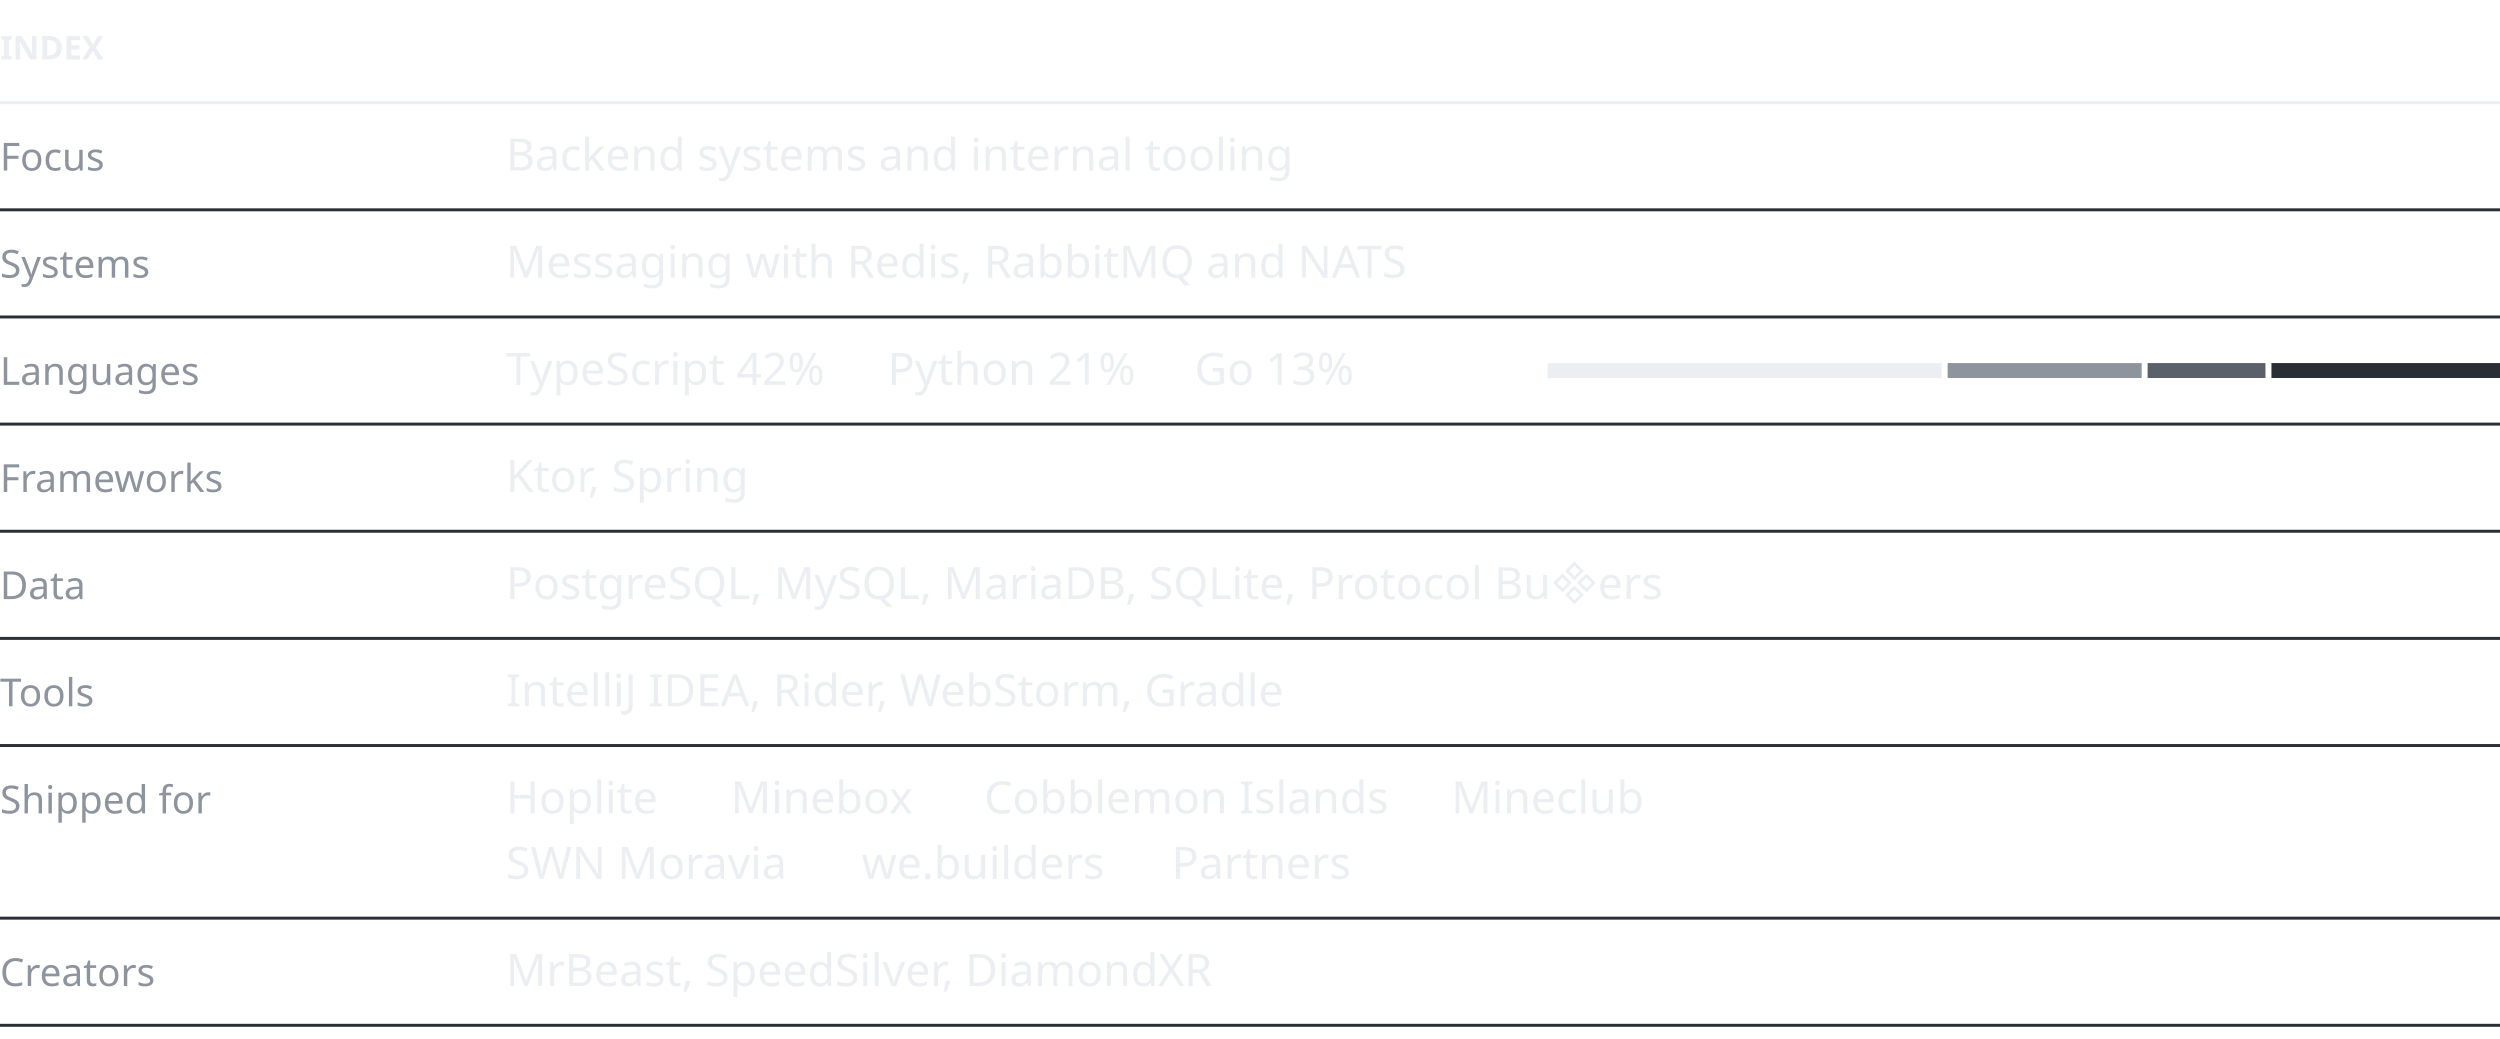
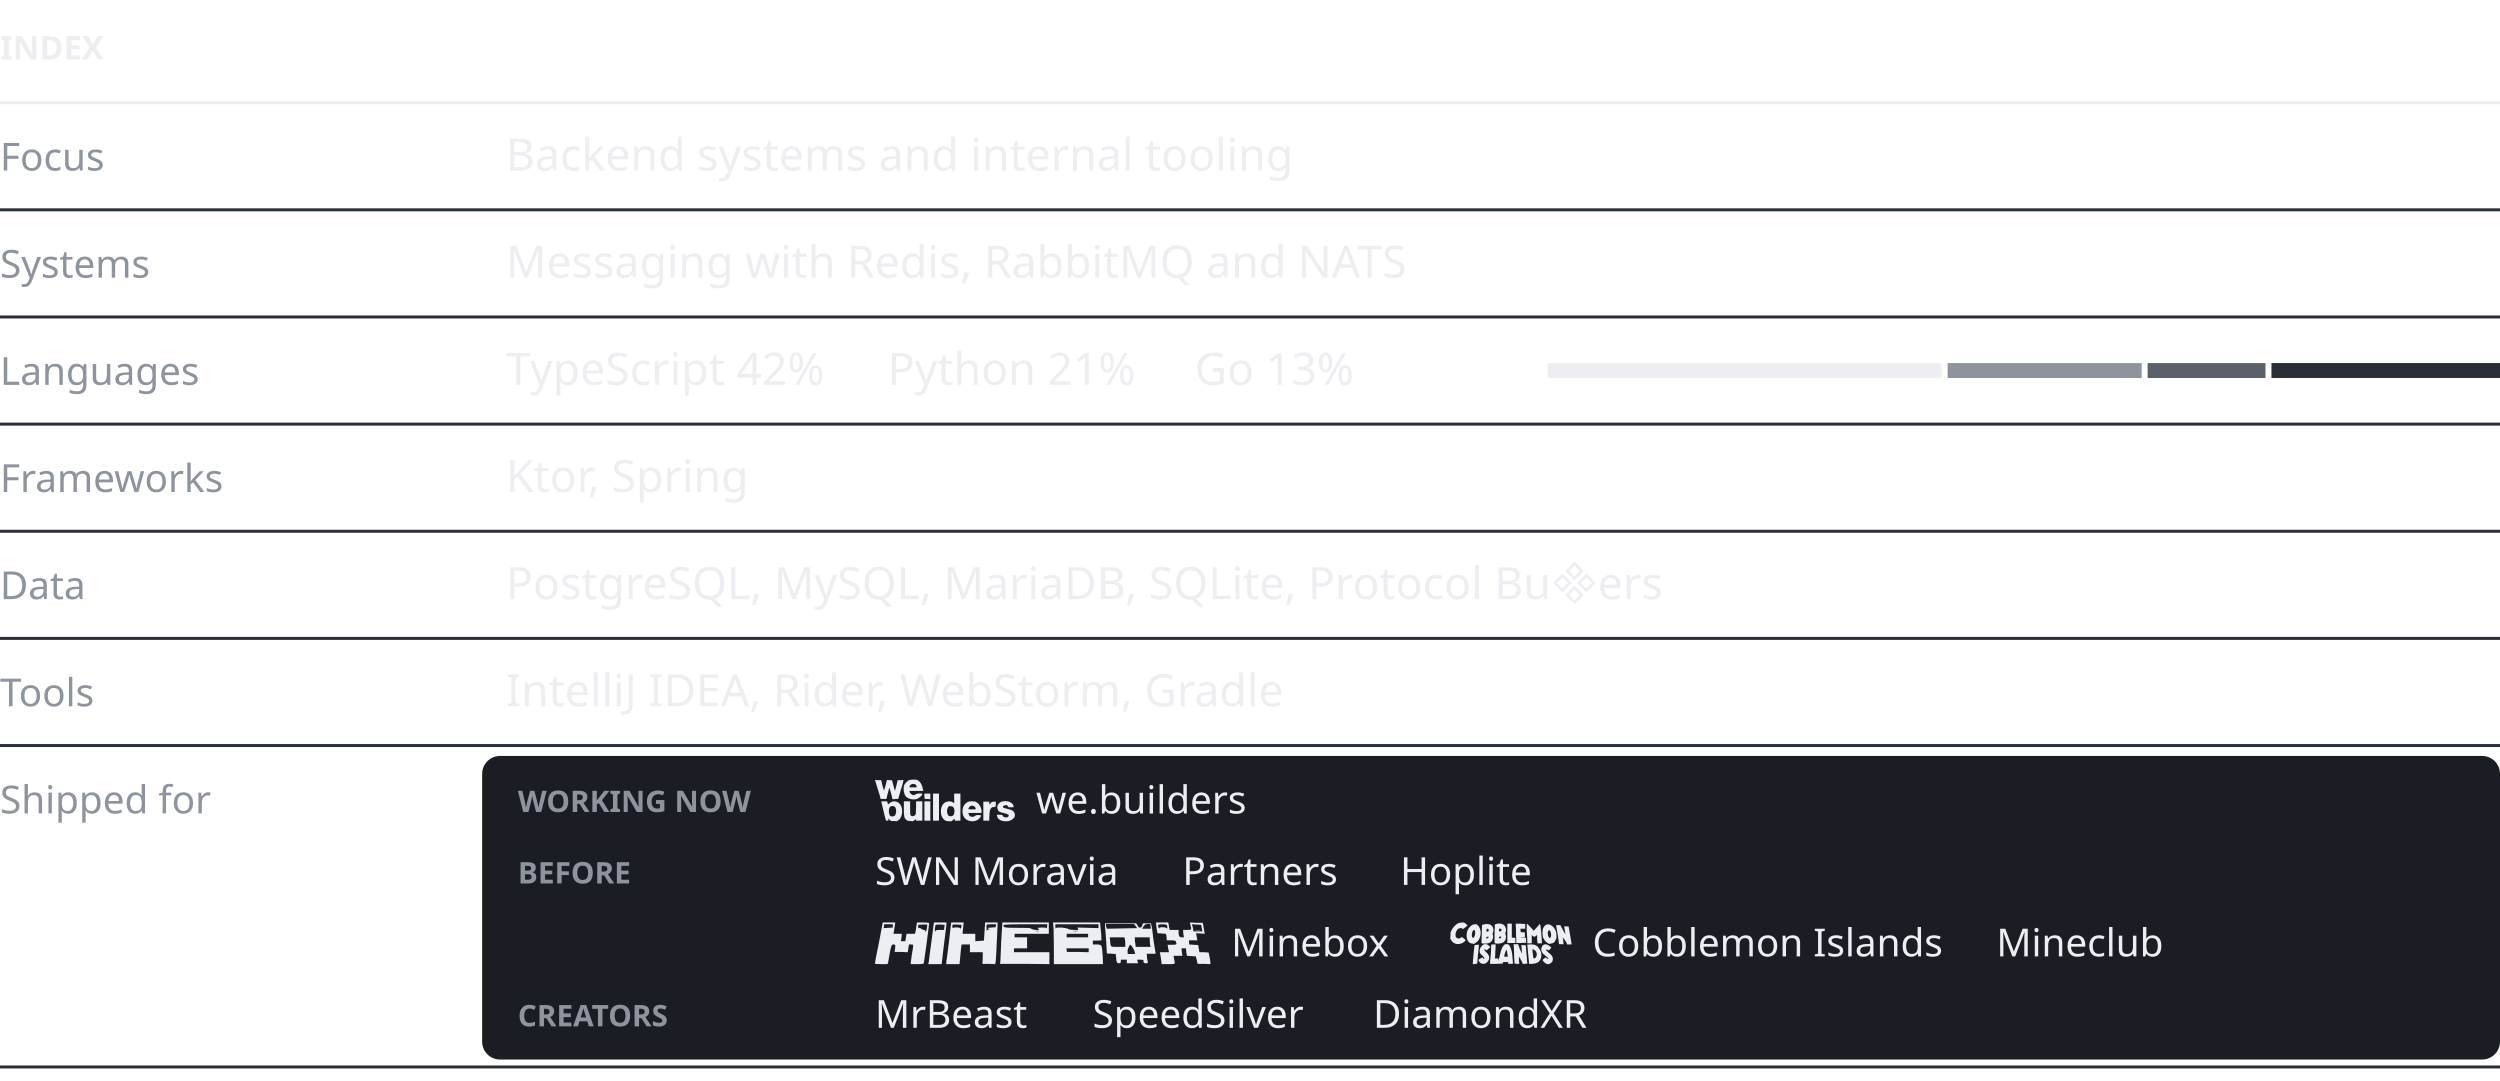
- <svg xmlns="http://www.w3.org/2000/svg" width="840" height="349" viewBox="0 0 840 349" role="img">
+ <svg xmlns="http://www.w3.org/2000/svg" width="840" height="363" viewBox="0 0 840 363" role="img">
  <defs>
-     <style>@font-face{font-family:"Archivo SemiExpanded";src:url(data:font/woff;sha256=8422371d885361c93de6d4548773e1f3eb2f836ae51da4a8bab15512bfc9a00c);font-weight:600;font-style:normal}@font-face{font-family:"Archivo";src:url(data:font/woff;sha256=7b8fa8accc6d0978d65a120b494679c95e8658fbf96c93112fef5b976ad5c474);font-weight:400;font-style:normal}</style>
+     <style>@font-face{font-family:"Archivo SemiExpanded";src:url(data:font/woff;sha256=b92b98284a7a6e57eb930592985c7962193e4944cddd9f1d6c0552f528aba248);font-weight:600;font-style:normal}@font-face{font-family:"Archivo";src:url(data:font/woff;sha256=7b8fa8accc6d0978d65a120b494679c95e8658fbf96c93112fef5b976ad5c474);font-weight:400;font-style:normal}</style>
    <clipPath id="id0">
-       <rect width="670" height="18" />
+       <rect width="538" height="18" />
    </clipPath>
    <clipPath id="id1">
      <rect width="132.4" height="5" />
    </clipPath>
    <clipPath id="id2">
      <rect width="65.2" height="5" />
    </clipPath>
    <clipPath id="id3">
      <rect width="39.6" height="5" />
    </clipPath>
    <clipPath id="id4">
      <rect width="76.8" height="5" />
    </clipPath>
  </defs>
  <g>
    <g>
      <text xml:space="preserve" text-rendering="geometricPrecision" font-family="'Archivo SemiExpanded'" font-weight="600" font-size="11" fill="#eceef2">
        <tspan x="0 5.214 16.313 27.214 37.433" y="20">INDEX</tspan>
      </text>
      <rect x="0" y="34" width="840" height="1" fill="#eceef2" />
      <g>
        <g transform="translate(0 35)">
          <text xml:space="preserve" text-rendering="geometricPrecision" font-family="'Archivo'" font-weight="400" font-size="13" fill="#8e949d">
            <tspan x="0 7.631 15.041 21.788 29.094" y="22.302">Focus</tspan>
          </text>
          <text xml:space="preserve" text-rendering="geometricPrecision" font-family="'Archivo'" font-weight="400" font-size="15" fill="#eceef2">
            <tspan x="170 180.47 188.645 196.43 203.645 211.865 220.31 228.815 231.95 239.6 247.16 254.81 259.265 267.485 280.385 288.035 291.17 299.345 307.79 316.295 319.43 322.805 331.25 335.705 343.925 348.905 357.35 365.525 368.9 372.035 376.49 385.04 393.59 396.965 400.34 408.785" y="22.302">Backend systems and internal tooling</tspan>
          </text>
          <rect x="0" y="35" width="840" height="1" fill="#2a2f37" />
        </g>
      </g>
      <g>
        <g transform="translate(0 71)">
          <text xml:space="preserve" text-rendering="geometricPrecision" font-family="'Archivo'" font-weight="400" font-size="13" fill="#8e949d">
            <tspan x="0 8.749 15.301 21.931 25.792 32.916 44.096" y="22.302">Systems</tspan>
          </text>
          <text xml:space="preserve" text-rendering="geometricPrecision" font-family="'Archivo'" font-weight="400" font-size="15" fill="#eceef2">
            <tspan x="170 182.705 190.925 198.575 206.225 214.4 222.74 226.115 234.56 242.9 246.035 256.88 260.255 264.71 273.155 276.29 287.045 295.265 303.77 307.145 314.795 318.95 322.085 332.84 341.015 349.52 358.025 361.4 365.855 378.56 390.38 393.515 401.69 410.135 418.64 421.775 432.815 441.74 450.83" y="22.302">Messaging with Redis, RabbitMQ and NATS</tspan>
          </text>
          <rect x="0" y="35" width="840" height="1" fill="#2a2f37" />
        </g>
      </g>
      <g>
        <g transform="translate(0 143)">
          <text xml:space="preserve" text-rendering="geometricPrecision" font-family="'Archivo'" font-weight="400" font-size="13" fill="#8e949d">
            <tspan x="0 7.956 12.142 19.227 30.407 37.531 46.865 54.275 58.591 65" y="22.302">Frameworks</tspan>
          </text>
          <text xml:space="preserve" text-rendering="geometricPrecision" font-family="'Archivo'" font-weight="400" font-size="15" fill="#eceef2">
            <tspan x="170 179.93 184.385 192.935 196.34 200.495 203.63 213.725 222.23 227.21 230.585 239.03" y="22.302">Ktor, Spring</tspan>
          </text>
          <rect x="0" y="35" width="840" height="1" fill="#2a2f37" />
        </g>
      </g>
      <g>
        <g transform="translate(0 179)">
          <text xml:space="preserve" text-rendering="geometricPrecision" font-family="'Archivo'" font-weight="400" font-size="13" fill="#8e949d">
            <tspan x="0 9.542 16.627 20.488" y="22.302">Data</tspan>
          </text>
          <text xml:space="preserve" text-rendering="geometricPrecision" font-family="'Archivo'" font-weight="400" font-size="15" aria-label="PostgreSQL, MySQL, MariaDB, SQLite, Protocol Buffers" fill="#eceef2">
            <tspan x="170 179.825 188.375 196.025 200.48 208.82 213.65 221.87 231.965 243.785 251.825 255.98 259.115 271.82 279.38 289.475 301.295 309.335 313.49 316.625 329.33 337.505 342.485 345.86 354.035 365.045 375.515 379.67 382.805 392.9 404.72 412.76 416.135 420.59 428.81 432.965 436.1 446.075 450.905 459.455 463.91 472.46 480.245 488.795 492.17 495.305 505.775 514.205 522.23 530.45 535.43" y="22.302">PostgreSQL, MySQL, MariaDB, SQLite, Protocol Buers</tspan>
          </text>
          <rect x="0" y="35" width="840" height="1" fill="#2a2f37" />
        </g>
      </g>
      <g>
        <g transform="translate(0 215)">
          <text xml:space="preserve" text-rendering="geometricPrecision" font-family="'Archivo'" font-weight="400" font-size="13" fill="#8e949d">
            <tspan x="0 6.838 14.248 21.658 24.583" y="22.302">Tools</tspan>
          </text>
          <text xml:space="preserve" text-rendering="geometricPrecision" font-family="'Archivo'" font-weight="400" font-size="15" fill="#eceef2">
            <tspan x="170 174.005 182.45 186.905 195.125 198.5 201.875 205.25 213.635 216.77 220.775 231.785 241.94 252.17 256.325 259.46 270.365 273.74 282.245 290.465 293.87 298.025 301.16 314.345 322.565 331.07 341.165 345.62 354.17 359.15 372.05 376.205 379.34 391.28 396.11 404.285 412.79 416.165" y="22.302">IntelliJ IDEA, Rider, WebStorm, Gradle</tspan>
          </text>
          <rect x="0" y="35" width="840" height="1" fill="#2a2f37" />
        </g>
      </g>
      <g>
        <g transform="translate(0 251)">
          <text xml:space="preserve" text-rendering="geometricPrecision" font-family="'Archivo'" font-weight="400" font-size="13" fill="#8e949d">
            <tspan x="0 8.749 16.068 18.993 26.364 33.735 40.859 48.23 50.947 54.522 61.932" y="22.302">Shipped for</tspan>
          </text>
          <g>
-             <g transform="translate(170 8.292)" clip-path="url(#id0)">
-               <g>
-                 <text xml:space="preserve" text-rendering="geometricPrecision" font-family="'Archivo'" font-weight="400" font-size="15" fill="#eceef2">
-                   <tspan x="0 11.04 19.59 28.095 31.47 34.845 39.3" y="14.01">Hoplite</tspan>
-                 </text>
-               </g>
-               <g transform="translate(75.52 0)">
-                 <text xml:space="preserve" text-rendering="geometricPrecision" font-family="'Archivo'" font-weight="400" font-size="15" fill="#eceef2">
-                   <tspan x="0 12.705 16.08 24.525 32.745 41.25 49.5" y="14.01">Minebox</tspan>
-                 </text>
-               </g>
-               <g transform="translate(160.715 0)">
-                 <text xml:space="preserve" text-rendering="geometricPrecision" font-family="'Archivo'" font-weight="400" font-size="15" fill="#eceef2">
-                   <tspan x="0 10.92 19.47 27.975 36.48 39.855 48.075 60.975 69.525 77.97 81.105 85.11 92.76 96.135 104.31 112.755 121.26" y="14.01">Cobblemon Islands</tspan>
-                 </text>
-               </g>
-               <g transform="translate(317.625 0)">
-                 <text xml:space="preserve" text-rendering="geometricPrecision" font-family="'Archivo'" font-weight="400" font-size="15" fill="#eceef2">
-                   <tspan x="0 12.705 16.08 24.525 32.745 40.53 43.905 52.335" y="14.01">Mineclub</tspan>
-                 </text>
-               </g>
-             </g>
-             <g transform="translate(170 30.292)" clip-path="url(#id0)">
-               <g>
-                 <text xml:space="preserve" text-rendering="geometricPrecision" font-family="'Archivo'" font-weight="400" font-size="15" fill="#eceef2">
-                   <tspan x="0 10.095 23.955 34.995 38.13 50.835 59.385 64.215 72.39 79.95 83.325" y="14.01">SWN Moravia</tspan>
-                 </text>
-               </g>
-               <g transform="translate(119.5 0)">
-                 <text xml:space="preserve" text-rendering="geometricPrecision" font-family="'Archivo'" font-weight="400" font-size="15" fill="#eceef2">
-                   <tspan x="0 10.77 18.99 23.145 31.65 40.08 43.455 46.83 55.335 63.555 68.535" y="14.01">we.builders</tspan>
-                 </text>
-               </g>
-               <g transform="translate(223.685 0)">
-                 <text xml:space="preserve" text-rendering="geometricPrecision" font-family="'Archivo'" font-weight="400" font-size="15" fill="#eceef2">
-                   <tspan x="0 9.825 18 22.98 27.435 35.88 44.1 49.08" y="14.01">Partners</tspan>
-                 </text>
-               </g>
-             </g>
-           </g>
-           <rect x="0" y="57" width="840" height="1" fill="#2a2f37" />
-         </g>
-       </g>
-       <g>
-         <g transform="translate(0 309)">
-           <text xml:space="preserve" text-rendering="geometricPrecision" font-family="'Archivo'" font-weight="400" font-size="13" fill="#8e949d">
-             <tspan x="0 9.464 13.65 20.774 27.859 31.72 39.13 43.446" y="22.302">Creators</tspan>
-           </text>
-           <text xml:space="preserve" text-rendering="geometricPrecision" font-family="'Archivo'" font-weight="400" font-size="15" fill="#eceef2">
-             <tspan x="170 182.705 187.685 198.155 206.375 214.55 222.2 226.655 230.81 233.945 244.04 252.545 260.765 268.985 277.49 287.585 290.96 294.335 301.82 310.04 313.445 317.6 320.735 331.745 335.12 343.295 356.195 364.745 373.19 381.695 391.895" y="22.302">MrBeast, SpeedSilver, DiamondXR</tspan>
-           </text>
-           <rect x="0" y="35" width="840" height="1" fill="#2a2f37" />
+             <rect x="162" y="3" width="678" height="102" rx="6" fill="#1a1e24" />
+             <g transform="translate(0 9)">
+               <text xml:space="preserve" text-rendering="geometricPrecision" font-family="'Archivo SemiExpanded'" font-weight="600" font-size="10" fill="#8e949d">
+                 <tspan x="174 185.86 196.26 205.85 215.26 219.8 229.69 240.13 244.13 254.02 264.15" y="12.84">WORKING NOW</tspan>
+               </text>
+               <g transform="translate(294 0)" clip-path="url(#id0)">
+                 <g transform="translate(0 1.2)">
+                   <path d="M11.4 0.2C11.9 0 13.5 -0.1 14.1 0.1C15.1 0.5 15.8 1.6 16.1 3.2L16.2 3.8L13.9 3.8L11.6 3.8L11.6 4.1C11.6 4.2 11.8 4.6 12.1 4.8C12.6 5.3 13.2 5.4 13.7 4.9C14.2 4.6 15.9 4.5 15.9 4.9C15.9 5.3 14.8 6.2 14.1 6.5C12.8 6.9 11.2 6.5 10.4 5.7C9.7 4.9 9.4 3 9.8 1.9C10.1 1.2 10.8 0.5 11.4 0.2ZM0.5 1.8L0 0.1L1 0.2L2.1 0.2L2.5 2C2.8 3 3 3.8 3.1 3.6C3.1 3.5 3.3 2.7 3.6 1.8L4 0.1L4.8 0.2L5.7 0.2L6.2 2C6.4 2.9 6.7 3.7 6.7 3.8C6.7 3.8 6.9 3 7.2 2L7.6 0.2L8.6 0.2L9.6 0.1L9.5 0.5C9.5 0.8 9.1 2.2 8.6 3.7L7.8 6.5L6.8 6.5L5.9 6.6L5.4 4.6C5.1 3.5 4.8 2.7 4.8 2.7C4.8 2.7 4.6 3.2 4.5 3.9C4.3 4.5 4.1 5.4 4 5.8L3.8 6.5L2.8 6.5L1.9 6.5L1.5 5C1.2 4.1 0.8 2.7 0.5 1.8ZM12.5 1.5C12 1.6 11.6 2 11.6 2.4L11.6 2.6L12.8 2.6L14 2.6L14 2.4C14 1.7 13.2 1.3 12.5 1.5ZM16.6 5.6L16.6 4.7L17.6 4.7L18.6 4.7L18.6 5.6L18.6 6.6L17.6 6.5L16.7 6.5L16.6 5.6ZM19.5 9.2L19.5 4.7L20.5 4.7L21.5 4.7L21.5 9.2L21.5 13.8L20.5 13.8L19.5 13.8L19.5 9.2ZM26.6 6.3L26.6 4.7L27.7 4.7L28.7 4.7L28.7 9.2L28.7 13.8L27.7 13.8L26.8 13.8L26.8 13.4L26.8 13.1L26.3 13.5L25.7 14L24.9 14C24.5 14 24 13.9 23.7 13.8C21.6 12.7 21.6 8.6 23.7 7.6C24.5 7.2 25.4 7.2 26.1 7.6L26.6 8L26.6 6.3ZM2.8 10.3L2.1 7.3L3.1 7.3L4.1 7.3L4.2 7.8C4.4 8.3 4.5 8.4 4.7 8.1C4.8 8 5.1 7.7 5.4 7.6C5.8 7.3 6.1 7.3 6.7 7.3C8.3 7.5 9.3 9 9.1 11.1C9 12.2 8.6 13.2 7.8 13.7L7.3 14L6.4 13.9L5.4 13.9L4.9 13.5L4.5 13L4.5 13.4L4.5 13.8L4.1 13.8C3.6 13.8 3.7 14.1 2.8 10.3ZM9.7 9.8L9.7 7.3L10.8 7.3L11.8 7.3L11.8 9.5C11.8 11.2 11.8 11.8 12 12C12.2 12.4 13 12.4 13.4 12L13.7 11.6L13.8 9.5L13.8 7.3L14.8 7.3L15.9 7.3L15.9 10.6L15.9 13.8L14.8 13.8L13.8 13.8L13.8 13.5L13.8 13.3L13.3 13.6L12.7 14L11.8 13.9C11.1 13.9 10.8 13.8 10.5 13.5C9.8 12.9 9.7 12.4 9.7 9.8ZM16.6 10.6L16.6 7.3L17.6 7.3L18.6 7.3L18.6 10.6L18.6 13.8L17.6 13.8L16.6 13.8L16.6 10.6ZM31.2 7.5C31.7 7.3 32 7.3 32.8 7.3L33.8 7.4L34.4 7.8C35.1 8.3 35.7 9.4 35.8 10.4L35.8 11.2L33.6 11.2L31.3 11.2L31.5 11.6C31.5 11.9 31.8 12.2 31.9 12.3C32.4 12.6 33.2 12.6 33.6 12.2C33.8 12 34 11.9 34.7 11.9C35.8 11.9 35.8 12 35.3 12.8C34.8 13.5 33.8 14 32.8 14C30.7 14 29.4 12.7 29.4 10.7C29.4 9.2 30 8.1 31.2 7.5ZM42.6 7.4C44.3 6.9 46.3 7.6 46.5 8.8L46.6 9.3L45.8 9.3L44.9 9.3L44.6 8.9L44.4 8.6L43.8 8.6C43.1 8.7 42.8 9 43.1 9.4C43.2 9.5 43.8 9.7 44.4 9.8C46.2 10.2 46.8 10.6 47 11.7C47.1 12.5 46.6 13.2 45.7 13.6C45.2 13.9 44.8 14 44 14C42.3 14 41.2 13.3 41 12.2L40.9 11.8L41.8 11.8C42.4 11.8 42.8 11.9 42.8 11.9C42.8 12 42.9 12.2 43.1 12.4C43.5 12.8 44.6 12.8 44.8 12.4C45.2 11.8 44.8 11.6 43.1 11.2C42.6 11.1 42.1 10.9 41.8 10.8C41.3 10.4 41 9.7 41.1 8.9C41.2 8.3 41.9 7.6 42.6 7.4ZM36.4 10.6L36.4 7.4L37.4 7.4L38.4 7.4L38.4 7.9L38.4 8.4L38.7 8.1C39 7.6 39.5 7.4 40.1 7.4L40.6 7.4L40.6 8.3L40.5 9.1L39.9 9.2C38.8 9.3 38.5 10 38.4 12.5L38.4 13.8L37.4 13.8L36.4 13.8L36.4 10.6ZM32 8.9C31.7 9.1 31.3 9.8 31.4 9.9C31.4 10 32 10 32.6 10L33.8 10L33.8 9.7C33.8 9 32.7 8.5 32 8.9ZM5.3 9C4.4 9.3 4.5 12 5.3 12.3C5.6 12.4 6.2 12.4 6.5 12.2C7.3 11.8 7.3 9.4 6.5 9C6.2 8.9 5.6 8.8 5.3 9ZM24.6 9.2C24.2 9.7 24.1 10.6 24.3 11.3C24.5 12.1 24.9 12.4 25.5 12.3C26.3 12.3 26.7 11.7 26.7 10.6C26.7 9.5 26.3 9 25.5 8.9L24.9 8.9L24.6 9.2Z" fill="#eceef2" transform="translate(0 0.75)" />
+                   <text xml:space="preserve" text-rendering="geometricPrecision" font-family="'Archivo'" font-weight="400" font-size="13" fill="#eceef2">
+                     <tspan x="54.1 63.434 70.558 74.159 81.53 88.836 91.761 94.686 102.057 109.181 113.497" y="12.142">we.builders</tspan>
+                   </text>
+                 </g>
+               </g>
+             </g>
+             <g transform="translate(0 33)">
+               <text xml:space="preserve" text-rendering="geometricPrecision" font-family="'Archivo SemiExpanded'" font-weight="600" font-size="10" fill="#8e949d">
+                 <tspan x="174 183.41 192.5 200.89 211.29 220.88" y="12.84">BEFORE</tspan>
+               </text>
+               <g transform="translate(294 0)" clip-path="url(#id0)">
+                 <g transform="translate(0 1.2)">
+                   <text xml:space="preserve" text-rendering="geometricPrecision" font-family="'Archivo'" font-weight="400" font-size="13" fill="#eceef2">
+                     <tspan x="0 8.749 20.761 30.329 33.046 44.057 51.467 55.653 62.738 69.29 72.215" y="12.142">SWN Moravia</tspan>
+                   </text>
+                 </g>
+                 <g transform="translate(103.3 1.2)">
+                   <text xml:space="preserve" text-rendering="geometricPrecision" font-family="'Archivo'" font-weight="400" font-size="13" fill="#eceef2">
+                     <tspan x="0 8.515 15.6 19.916 23.777 31.096 38.22 42.536" y="12.142">Partners</tspan>
+                   </text>
+                 </g>
+                 <g transform="translate(176.466 1.2)">
+                   <text xml:space="preserve" text-rendering="geometricPrecision" font-family="'Archivo'" font-weight="400" font-size="13" fill="#eceef2">
+                     <tspan x="0 9.568 16.978 24.349 27.274 30.199 34.06" y="12.142">Hoplite</tspan>
+                   </text>
+                 </g>
+               </g>
+             </g>
+             <g transform="translate(0 57)">
+               <text xml:space="preserve" text-rendering="geometricPrecision" font-family="'Archivo SemiExpanded'" font-weight="600" font-size="10" fill="#8e949d" />
+               <g transform="translate(294 0)" clip-path="url(#id0)">
+                 <g transform="translate(0 1.2)">
+                   <path d="M1.3 6.9L2.6 0L4.7 0L6.8 0L6.7 0.8C6.6 1.3 6.5 2.1 6.4 2.7L6.2 3.8L7.6 3.8L9 3.8L8.9 5L8.7 6.3L9.5 6.3L10.2 6.3L10.4 5L10.6 3.8L12 3.8L13.4 3.8L13.6 3.2C13.7 2.9 13.8 2 13.9 1.3L14.1 0L16.1 0C17.5 0 18.2 0.1 18.2 0.3C18.2 0.8 16.5 13.4 16.4 13.7C16.3 13.9 15.6 14 14.1 14L12 14L12 13.5C12 13.3 12.2 12 12.4 10.7C13 7.1 13 7.4 12.1 7.4L11.4 7.4L11.2 8.7L11 10L8.8 9.9L6.6 9.9L6.7 9.1C6.9 7.6 6.9 7.4 6.3 7.4C5.6 7.3 5.4 7.7 4.9 10.6C4.7 12 4.4 13.3 4.4 13.5L4.2 14L2.2 14C1 14 0.1 13.9 0 13.9C-0.1 13.8 0.5 10.7 1.3 6.9ZM19 6.1L19.8 0L21.9 0L24 0L24 0.5C24 0.7 23.8 2.6 23.5 4.8C23.2 6.9 22.9 9.8 22.7 11.3L22.4 14L20.2 14L17.9 14L18.1 13C18.1 12.5 18.6 9.4 19 6.1ZM24.9 6.1L25.6 0L27.7 0L29.8 0L29.6 1.9L29.4 3.8L31.6 3.8L33.7 3.8L33.7 5L33.7 6.3L35.1 6.2L36.6 6.1L36.8 3.1L37 0L39.1 0L41.2 0L41.1 2.7C41 4.2 40.9 7.1 40.8 9.1C40.7 11.2 40.6 13.1 40.5 13.4L40.4 14L38.2 13.9L36.1 13.9L36.2 11.9L36.2 10L34.1 10L31.9 10L31.9 8.7L31.9 7.4L30.5 7.4L29.1 7.4L28.9 8.8C28.8 9.5 28.7 11 28.6 12L28.4 14L26.2 14L23.9 14L24 13C24.1 12.5 24.5 9.4 24.9 6.1ZM42.4 6.5L42.8 0L50.6 0L58.4 0L58.4 1.9L58.4 3.8L52.6 3.8L46.9 3.8L46.9 4.4L46.9 5L49 5L51.1 5L51.1 6.9L51.1 8.7L48.9 8.7L46.7 8.7L46.7 9.4L46.7 10L52.6 10L58.6 10L58.6 12L58.6 14L50.3 13.9L42 13.9L42.1 13.4C42.1 13.2 42.3 10.1 42.4 6.5ZM60 1.9L59.8 0L67.7 0L75.6 0L75.7 0.8C75.7 1.3 75.9 2.6 76 3.8L76.1 6L74.7 6.1L73.2 6.1L73.2 6.8L73.2 7.4L74.6 7.4C76.3 7.5 76.2 7.4 76.5 11.2L76.6 14L68.4 14L60.1 14L60.1 8.9C60.1 6.1 60 3 60 1.9ZM94.6 1.8L94.4 0L96.4 0L98.5 0L98.7 0.7C98.7 1.1 98.8 1.6 98.9 2L99 2.5L100.5 2.5L102 2.5L102 3.2C102 4.6 102.3 5 103.1 5L103.8 5L103.6 3.8L103.5 2.5L104.9 2.5C106.4 2.5 106.4 2.5 106 0.9L105.8 0L107.9 0.1L110.1 0.1L110.3 1C110.4 1.5 110.5 2.3 110.6 2.8L110.8 3.8L109.4 3.7L107.9 3.6L108.1 4.8L108.3 6L106.9 6L105.5 6L105.5 6.7L105.6 7.4L107.1 7.5L108.6 7.6L108.8 8.8L109 10L110.6 10L112.1 10.1L112.4 11.6C112.6 12.4 112.7 13.3 112.7 13.6L112.7 14L110.5 13.9L108.4 13.9L108.1 12.6L107.8 11.4L106.3 11.3L104.8 11.2L104.6 10L104.5 8.7L103.7 8.7L103 8.7L103.1 10L103.3 11.2L101.8 11.2L100.3 11.2L100.5 12.3C100.9 14.1 101 14 98.5 14L96.3 14L96.2 13C96.1 12.4 96 11.5 95.9 11L95.7 10L97.2 10L98.8 10L98.6 9.2C98.5 8.7 98.4 8.2 98.4 7.9L98.3 7.5L99.8 7.5C101.3 7.5 101.5 7.4 101.1 6.4C101 6.1 100.6 6 99.5 6L98 6L98 5.4C98 5.1 97.9 4.6 97.9 4.3L97.7 3.8L96.3 3.7L94.9 3.6L94.6 1.8ZM77.3 1.5L77.3 0.3L82.6 0.3L87.8 0.3L88.2 1C88.7 2 89.4 2 89.8 1L90 0.3L91.4 0.3L92.7 0.3L92.9 1C93 1.3 93.3 3.3 93.5 5.4C93.8 7.4 94.1 9.4 94.2 9.8L94.3 10.5L92.8 10.5L91.3 10.5L91.4 11.8C91.5 12.5 91.6 13.2 91.7 13.4C91.7 13.6 91.5 13.7 91 13.7C90.5 13.7 90.3 13.6 90.2 13.2L90.2 12.6L89.1 12.5L88.1 12.5L88.2 13.1L88.4 13.7L86.5 13.7L84.6 13.7L84.6 13.1L84.6 12.5L83.6 12.5L82.6 12.5L82.6 13.1C82.6 13.6 82.4 13.7 81.9 13.7C81.3 13.7 81.1 13.4 81 11.6L80.9 10.6L79.4 10.5L77.9 10.4L77.7 6.5C77.5 4.4 77.4 2.1 77.3 1.5ZM3 1.3L2.9 1.9L4.5 1.8L6 1.7L6 1.2L6 0.6L4.5 0.6L3.1 0.6L3 1.3ZM15.9 0.7L14.5 0.8L14.5 1.4C14.5 1.8 14.6 2 14.7 1.9C14.9 1.8 15.3 1.9 15.7 2.2C16.1 2.5 16.5 2.6 16.7 2.6C16.8 2.5 17 2.7 17 3.1C17.1 3.4 17.2 3 17.4 2.2C17.5 1.4 17.6 0.7 17.5 0.7C17.4 0.7 16.7 0.7 15.9 0.7ZM20.3 0.9C20.3 1 20.2 1.6 20.1 2.3C20.1 3.1 20.1 3.3 20.3 2.9C20.4 2.6 20.8 2.5 21.8 2.5L23.2 2.5L23.3 1.7L23.4 0.8L21.9 0.7C21 0.7 20.4 0.7 20.3 0.9ZM26.1 0.7C26 0.8 26 1.1 26 1.5C26 1.8 26.1 2 26.2 1.9C26.5 1.5 28.6 1.6 28.7 2C28.8 2.2 28.9 2.1 29 1.6L29.1 0.8L27.6 0.7C26.8 0.7 26.1 0.7 26.1 0.7ZM37.5 0.7C37.5 0.8 37.4 1.4 37.5 2.1C37.5 2.8 37.5 3.1 37.6 2.8C37.7 2.4 37.8 2.3 38.1 2.4L38.6 2.6L38.2 2.2L37.9 1.8L39.2 1.7L40.6 1.6L40.6 1.1L40.7 0.6L39.2 0.6C38.3 0.6 37.6 0.7 37.5 0.7ZM43.2 0.9C43 1.7 43.5 1.8 47.7 1.8C51.1 1.8 52.2 1.8 52.5 2.1C52.8 2.3 53.5 2.5 54.1 2.5L55.2 2.5L54.9 2.2L54.6 1.8L56.1 1.7C57.3 1.7 57.6 1.7 57.7 2C57.8 2.2 57.8 2 57.8 1.5L57.9 0.6L50.6 0.6C45.2 0.6 43.3 0.7 43.2 0.9ZM60.6 1.5C60.7 2 60.7 2.2 60.8 2C60.9 1.7 61.2 1.7 62.7 1.7C63.7 1.8 64.7 2 65 2.2C65.3 2.4 66.1 2.5 66.9 2.5L68.3 2.5L68.2 2.1L68 1.7L71.6 1.8L75.1 1.9L75.1 1.3L75.1 0.6L67.9 0.6L60.6 0.6L60.6 1.5ZM77.6 1C77.6 1.2 77.7 1.6 77.8 1.8L77.9 2.1L83 2L88.1 1.9L87.6 1.2L87 0.5L82.3 0.5L77.6 0.5L77.6 1ZM90.3 1.2C90 1.6 89.8 2 89.8 2.1C89.8 2.1 90.4 2.1 91.2 2.1L92.7 2.1L92.6 1.3L92.5 0.5L91.7 0.5C91 0.5 90.7 0.7 90.3 1.2ZM95.1 0.9C95.1 1.4 95.5 2.4 95.5 2C95.5 1.7 95.8 1.6 96.7 1.6C97.5 1.6 97.9 1.8 98.1 2C98.2 2.3 98.2 2.2 98.2 1.8C98.3 0.8 98 0.6 96.5 0.6C95.7 0.6 95 0.8 95.1 0.9ZM106.6 1C106.7 1.2 106.8 1.8 106.9 2.2L107 3L108.5 3L110 3L109.8 2C109.7 1.4 109.6 0.9 109.6 0.8C109.6 0.8 108.8 0.7 108 0.7L106.5 0.6L106.6 1ZM107.8 2.7C107.4 2.6 107.7 2.6 108.5 2.6C109.2 2.6 109.6 2.6 109.2 2.7C108.8 2.7 108.2 2.7 107.8 2.7ZM54 2.9C54.3 3 54.9 3 55.2 2.9C55.5 2.9 55.2 2.8 54.5 2.8C53.8 2.8 53.6 2.9 54 2.9ZM66.5 2.9C67 3 67.7 3 68.2 2.9C68.6 2.9 68.2 2.8 67.4 2.8C66.5 2.8 66.1 2.9 66.5 2.9ZM64.4 4.4L64.4 5L68 5L71.6 5L71.6 4.4L71.6 3.8L68 3.8L64.4 3.8L64.4 4.4ZM79 6.3C79.2 8.3 79 8.2 81.7 8.2L84.1 8.2L84.1 7C84.1 6.3 84 5.6 83.9 5.4L83.8 5L81.3 5L78.9 5L79 6.3ZM87.3 5.7C87.3 6.1 87.4 6.8 87.5 7.3L87.6 8.2L90.1 8.2L92.6 8.2L92.4 7.3C92.4 6.8 92.3 6.1 92.3 5.7L92.3 5L89.8 5L87.3 5L87.3 5.7ZM85.2 8.4C84.9 8.9 84.8 9.6 84.9 10L84.9 10.6L86.2 10.6L87.4 10.6L87.3 10C87.2 9.3 86.1 7.5 85.8 7.5C85.6 7.5 85.4 7.9 85.2 8.4ZM64.4 9.3L64.5 9.9L68.2 9.9L71.8 10L71.8 9.4L71.8 8.7L68.1 8.7L64.3 8.7L64.4 9.3Z" fill="#eceef2" transform="translate(0 0.75)" />
+                   <text xml:space="preserve" text-rendering="geometricPrecision" font-family="'Archivo'" font-weight="400" font-size="13" fill="#eceef2">
+                     <tspan x="119.7 130.711 133.636 140.955 148.079 155.45 162.6" y="12.142">Minebox</tspan>
+                   </text>
+                 </g>
+                 <g transform="translate(193.269 1.2)">
+                   <path d="M2.6 0.3C3.3 0 4.4 -0.1 4.8 0.1C5.1 0.3 5.8 0.9 5.8 1C5.8 1.1 5.4 1.4 5 1.7L4.3 2.2L4.1 2.1C3.9 1.8 3.1 1.8 2.6 2.2C1.8 2.9 1.5 4.5 2.1 5.1C2.5 5.5 3.1 5.5 3.6 5.1L3.9 4.9L4.5 5.3C4.9 5.6 5.2 5.9 5.2 6C5.2 6.1 4.9 6.3 4.6 6.6C3 7.7 1.1 7.4 0.3 5.9L0 5.3L0.1 4.4L0.1 3.4L0.5 2.5C1 1.6 1.8 0.7 2.6 0.3ZM15.4 0.5C16 0.3 17.1 0.3 17.6 0.6C18.5 0.9 19.1 2.4 18.6 3.3L18.5 3.7L18.6 4.1C19 5.1 18.5 6.4 17.6 6.8C17.1 7.1 15.6 7.2 15.1 7L14.9 6.9L14.9 3.8L15 0.7L15.4 0.5ZM19.2 3.6L19.2 0.4L19.9 0.4L20.7 0.4L20.7 2.3C20.7 3.4 20.7 4.4 20.7 4.7L20.7 5.1L21.3 5.1L21.9 5.2L21.9 6L21.9 6.9L20.5 6.9L19.2 6.9L19.2 3.6ZM22.1 2.4L22 0.4L22.9 0.4C23.4 0.4 24.2 0.4 24.5 0.5L25.2 0.5L25.2 1.3L25.2 2.1L24.4 2.1L23.6 2.1L23.6 2.4C23.6 2.6 23.6 2.8 23.7 3L23.7 3.3L24.3 3.3L25 3.3L25.1 4C25.1 4.4 25.1 4.8 25.1 4.9C25 5 24.8 5 24.4 5C24.1 5 23.8 5 23.8 5.1C23.8 5.1 24.1 5.2 24.6 5.1L25.4 5.1L25.5 5.9C25.5 6.3 25.5 6.7 25.5 6.8C25.4 6.8 24.7 6.9 23.8 6.9L22.2 6.9L22.2 5.7C22.1 5 22.1 3.5 22.1 2.4ZM25.7 2.5C25.7 1.1 25.7 0.4 25.8 0.4C25.8 0.4 26.4 0.9 27 1.6L28.1 2.8L28.5 2.3C28.7 2.1 29.1 1.6 29.5 1.2L30.1 0.5L30.2 0.6C30.4 0.8 30.8 5.6 30.8 6.7L30.8 7L30.1 7L29.3 7L29.3 6.4C29.2 6.1 29.2 5.5 29.2 5L29.2 4.2L28.7 4.6C28.3 4.9 28.2 4.9 27.7 4.5L27.4 4.2L27.4 5.6L27.4 7L26.7 7L25.9 7L25.9 5.8C25.8 5.1 25.8 3.6 25.7 2.5ZM11.2 0.7C11.9 0.4 13.1 0.5 13.6 0.8C14.4 1.3 14.7 2.4 14.4 3.3C14.2 3.6 14.2 3.9 14.3 4.1C14.6 4.8 14.3 6 13.7 6.5C13.3 6.9 12.6 7.1 11.7 7.1C11.2 7.1 10.8 7.1 10.7 7L10.5 6.9L10.6 3.9L10.7 0.8L11.2 0.7ZM7.3 0.9C7.6 0.7 8 0.6 8.3 0.6L8.9 0.6L9.4 1.1C10.8 2.5 10.4 5.8 8.6 6.8L8 7.2L7.4 7.1C6.6 7 6.2 6.7 5.8 5.9C5.4 5 5.4 3.6 5.9 2.5C6.1 2 6.8 1.2 7.3 0.9ZM31.9 1C32.9 0.1 34.6 0.9 35.4 2.7C35.6 3.2 35.7 3.6 35.7 4.4L35.7 5.3L35.4 5.9C35.1 6.7 34.6 7 33.8 7.1L33.2 7.2L32.6 6.8C32 6.5 31.4 5.6 31.1 4.8C31.1 4.5 31 3.9 31 3.3C31 2.2 31.3 1.5 31.9 1ZM35.6 1.2L35.6 0.9L36.3 0.9L37 0.9L37.8 2.4C38.2 3.2 38.6 3.9 38.7 3.8C38.7 3.8 38.6 3.2 38.5 2.6C38.4 1.9 38.3 1.3 38.3 1.3C38.4 1.3 38.7 1.3 39.1 1.3L39.8 1.4L40.3 4.3C40.6 5.9 40.8 7.2 40.8 7.3C40.8 7.3 40.5 7.4 40.1 7.4L39.3 7.4L39.2 7.1C39.1 6.7 37.8 4.8 37.8 5.1C37.9 5.3 38 5.9 38 6.4L38.1 7.3L37.3 7.3L36.6 7.3L36.5 6.9C36.5 6.6 36.3 5.3 36.1 3.9C35.8 2.6 35.7 1.3 35.6 1.2ZM16.4 2.5L16.4 3L16.7 3C17.3 3 17.5 2.2 16.9 2.1C16.4 2 16.4 2 16.4 2.5ZM12.2 2.6L12.2 3.1L12.4 3.1C12.7 3.1 13 2.8 13 2.6C13 2.4 12.7 2.1 12.4 2.1C12.2 2.1 12.2 2.3 12.2 2.6ZM7.7 2.7C7.3 3.2 7.1 4.3 7.4 4.9C7.6 5.3 7.8 5.3 8.1 4.8C8.4 4.3 8.5 3.4 8.3 2.8C8.1 2.4 8 2.4 7.7 2.7ZM33.1 2.7C32.6 3.2 32.7 4.4 33.2 5L33.5 5.3L33.7 5C34.1 4.5 33.9 3.1 33.4 2.7L33.2 2.5L33.1 2.7ZM16.8 4.7C16.5 4.8 16.4 4.8 16.4 5.1C16.4 5.4 16.8 5.5 17 5.2C17.3 4.9 17.1 4.7 16.8 4.7ZM12.3 4.9C12 5 12 5.5 12.3 5.4C12.7 5.3 12.9 5.1 12.9 4.9C12.9 4.7 12.6 4.7 12.3 4.9ZM11.2 7.4C11.8 7.1 12.5 7.3 13 7.8L13.5 8.3L12.9 8.8L12.2 9.4L12 9.2C11.8 9 11.4 9 11.4 9.2C11.4 9.3 11.7 9.6 12.1 10C13.2 11 13.4 12 12.7 13C12.3 13.6 11.8 13.9 11.1 13.9C10.5 13.9 10 13.6 9.7 13.1L9.5 12.6L9.8 12.3C10 12.2 10.3 12 10.5 11.9L10.8 11.7L11 12C11.2 12.3 11.5 12.3 11.5 11.9C11.5 11.9 11.2 11.5 10.9 11.2C10.1 10.6 9.9 10.2 9.9 9.5C9.9 8.7 10.4 7.9 11.2 7.4ZM18 7.7L18.4 7.3L18.9 7.3L19.4 7.3L19.8 7.6C20.2 8.1 20.6 9.2 20.8 10.4C20.9 11.4 21.1 13.8 21.1 13.8C21 13.9 20.7 13.9 20.3 13.9L19.5 13.9L19.5 13.6L19.5 13.3L18.7 13.3L17.8 13.3L17.7 13.5L17.7 13.8L15.5 13.9L13.4 13.9L13.4 13.1C13.5 12.6 13.6 11.1 13.7 9.8L13.8 7.4L14.6 7.4L15.3 7.4L15.2 8.9C15.2 9.8 15.1 10.8 15.1 11.3L15 12.1L15.6 12.1L16.2 12.1L16.2 12.6L16.2 13.1L16.3 12.6C16.4 12.3 16.5 11.6 16.7 11C17 9.3 17.5 8.2 18 7.7ZM21.4 8.5L21.3 7.3L22 7.3L22.8 7.3L22.9 7.5C22.9 7.6 23.2 8.3 23.4 9C24 10.3 24.2 10.7 24.1 10C24.1 9.9 24 9.2 24 8.7L23.9 7.6L24.4 7.6C25 7.6 25.3 7.6 25.4 7.7C25.4 7.7 25.9 13.4 25.9 13.7C25.9 13.8 25.7 13.9 25.1 13.9L24.3 13.9L24.3 13.7C24.3 13.5 23.6 12.2 23.2 11.6L23.1 11.4L23.1 12.6L23.2 13.9L22.4 13.9L21.6 13.8L21.5 11.8C21.5 10.7 21.4 9.2 21.4 8.5ZM26.5 7.4C27.3 7.3 28.3 7.4 28.8 7.7C29.3 7.9 30 8.8 30.3 9.5C31 11 30.6 12.8 29.3 13.5C28.9 13.7 28.5 13.8 27.6 13.9C27 13.9 26.5 13.9 26.5 13.9C26.5 13.8 26.4 12.4 26.2 10.7C26.1 9 25.9 7.5 25.9 7.5C25.9 7.4 26.2 7.4 26.5 7.4ZM31.1 7.7C31.7 7.1 32.6 7.3 33.5 8L34 8.5L33.5 9L33.1 9.4L32.7 9.2C32.4 9 32.2 9 32.2 9.3C32.2 9.3 32.6 9.7 33 10.1C34.1 10.9 34.5 11.5 34.5 12.3C34.5 13 34.2 13.4 33.6 13.8C33.1 14.1 32.6 14.1 32 13.7C31.5 13.4 31.1 12.8 31 12.6C31 12.5 31.3 12.3 31.6 12.1L32.1 11.7L32.4 12L32.7 12.3L32.8 12.1L33 12L32.4 11.5C32.1 11.3 31.6 10.8 31.3 10.6C30.4 9.7 30.4 8.5 31.1 7.7ZM8.2 7.6C8.3 7.6 8.6 7.5 9 7.5L9.7 7.5L9.6 8C9.6 8.3 9.5 9.7 9.3 11.1C9.2 12.5 9.1 13.6 9.1 13.7C9.1 13.9 7.7 14.1 7.6 14C7.5 13.9 8.1 7.8 8.2 7.6ZM27.7 10C27.9 11.9 27.9 12.1 28.2 12.1C28.3 12.1 28.5 12 28.7 11.8C29.3 11.2 29.2 10 28.5 9.4C28.2 9.2 27.9 9 27.8 9L27.6 9L27.7 10ZM18.7 9.5C18.6 9.7 18.4 10.2 18.3 10.7L18.1 11.5L18.7 11.5L19.4 11.5L19.3 11.1C19.2 10 19 9.2 18.9 9.2C18.9 9.2 18.8 9.3 18.7 9.5Z" fill="#eceef2" transform="translate(0 0.75)" />
+                   <text xml:space="preserve" text-rendering="geometricPrecision" font-family="'Archivo'" font-weight="400" font-size="13" fill="#eceef2">
+                     <tspan x="47.8 57.264 64.674 72.045 79.416 82.341 89.465 100.645 108.055 115.374 118.091 121.562 128.192 131.117 138.202 145.521 152.892" y="12.142">Cobblemon Islands</tspan>
+                   </text>
+                 </g>
+                 <g transform="translate(376.791 1.2)">
+                   <text xml:space="preserve" text-rendering="geometricPrecision" font-family="'Archivo'" font-weight="400" font-size="13" fill="#eceef2">
+                     <tspan x="0 11.011 13.936 21.255 28.379 35.126 38.051 45.357" y="12.142">Mineclub</tspan>
+                   </text>
+                 </g>
+               </g>
+             </g>
+             <g transform="translate(0 81)">
+               <text xml:space="preserve" text-rendering="geometricPrecision" font-family="'Archivo SemiExpanded'" font-weight="600" font-size="10" fill="#8e949d">
+                 <tspan x="174 183.74 193.33 202.42 210.81 219.13 229.53 239.12" y="12.84">CREATORS</tspan>
+               </text>
+               <g transform="translate(294 0)" clip-path="url(#id0)">
+                 <g transform="translate(0 1.2)">
+                   <text xml:space="preserve" text-rendering="geometricPrecision" font-family="'Archivo'" font-weight="400" font-size="13" fill="#eceef2">
+                     <tspan x="0 11.011 15.327 24.401 31.525 38.61 45.24" y="12.142">MrBeast</tspan>
+                   </text>
+                 </g>
+                 <g transform="translate(73.101 1.2)">
+                   <text xml:space="preserve" text-rendering="geometricPrecision" font-family="'Archivo'" font-weight="400" font-size="13" fill="#eceef2">
+                     <tspan x="0 8.749 16.12 23.244 30.368 37.739 46.488 49.413 52.338 58.825 65.949" y="12.142">SpeedSilver</tspan>
+                   </text>
+                 </g>
+                 <g transform="translate(167.366 1.2)">
+                   <text xml:space="preserve" text-rendering="geometricPrecision" font-family="'Archivo'" font-weight="400" font-size="13" fill="#eceef2">
+                     <tspan x="0 9.542 12.467 19.552 30.732 38.142 45.461 52.832 61.672" y="12.142">DiamondXR</tspan>
+                   </text>
+                 </g>
+               </g>
+             </g>
+           </g>
+           <rect x="0" y="107" width="840" height="1" fill="#2a2f37" />
        </g>
      </g>
      <g transform="translate(0 107)">
        <text xml:space="preserve" text-rendering="geometricPrecision" font-family="'Archivo'" font-weight="400" font-size="13" fill="#8e949d">
          <tspan x="0 6.968 14.053 21.372 28.6 35.906 42.991 50.219 57.343" y="22.302">Languages</tspan>
        </text>
        <g transform="translate(170 0)">
          <g>
            <text xml:space="preserve" text-rendering="geometricPrecision" font-family="'Archivo'" font-weight="400" font-size="15" fill="#eceef2">
              <tspan x="0 8.565 16.125 24.63 32.85 42.945 50.73 55.71 59.085 67.59 72.045 75.18 83.505 92.01" y="22.302">TypeScript 42%</tspan>
            </text>
          </g>
          <g transform="translate(128.26 0)">
            <text xml:space="preserve" text-rendering="geometricPrecision" font-family="'Archivo'" font-weight="400" font-size="15" fill="#eceef2">
              <tspan x="0 9.975 17.535 21.99 30.435 38.985 47.43 50.565 59.07 66.885" y="22.302">Python 21%</tspan>
            </text>
          </g>
          <g transform="translate(231.395 0)">
            <text xml:space="preserve" text-rendering="geometricPrecision" font-family="'Archivo'" font-weight="400" font-size="15" fill="#eceef2">
              <tspan x="0 11.94 20.49 23.625 31.44 40.035" y="22.302">Go 13%</tspan>
            </text>
          </g>
        </g>
        <g transform="translate(520 15)" clip-path="url(#id1)">
          <g transform="translate(0 0)">
            <rect x="0" y="0" width="132.4" height="5" fill="#eceef2" />
          </g>
        </g>
        <g transform="translate(654.4 15)" clip-path="url(#id2)">
          <g transform="translate(0 0)">
            <rect x="0" y="0" width="65.2" height="5" fill="#8e949d" />
          </g>
        </g>
        <g transform="translate(721.6 15)" clip-path="url(#id3)">
          <g transform="translate(0 0)">
            <rect x="0" y="0" width="39.6" height="5" fill="#5a616b" />
          </g>
        </g>
        <g transform="translate(763.2 15)" clip-path="url(#id4)">
          <g transform="translate(0 0)">
            <rect x="0" y="0" width="76.8" height="5" fill="#2a2f37" />
          </g>
        </g>
        <rect x="0" y="35" width="840" height="1" fill="#2a2f37" />
      </g>
    </g>
  </g>
</svg>
